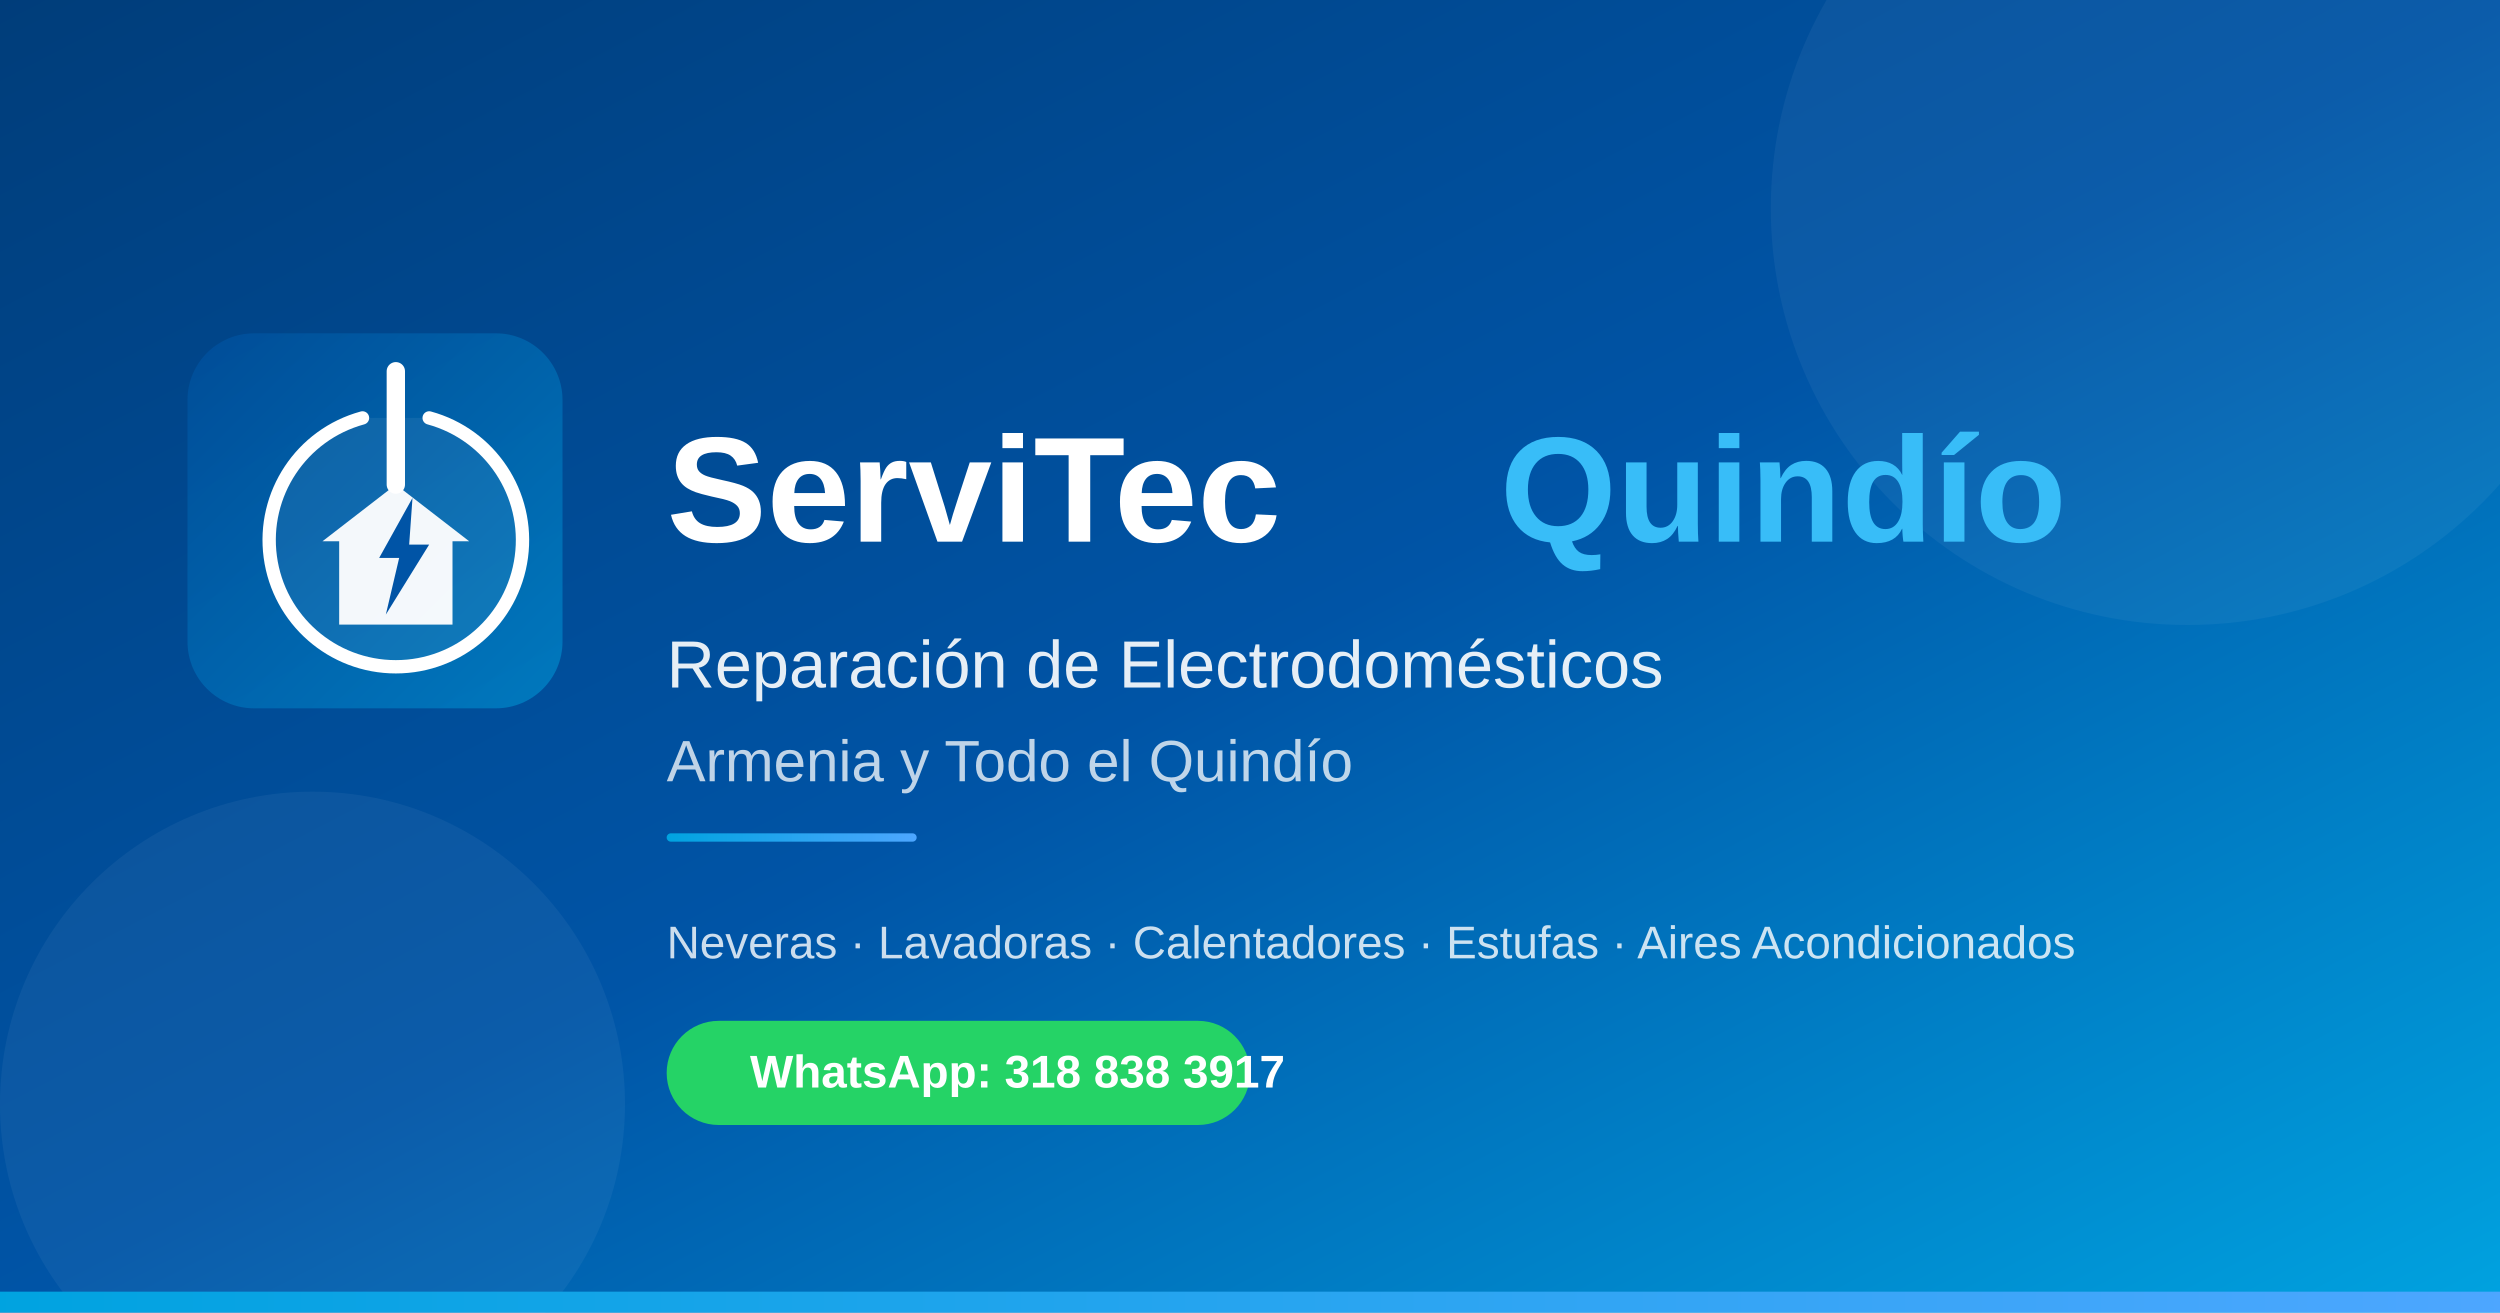
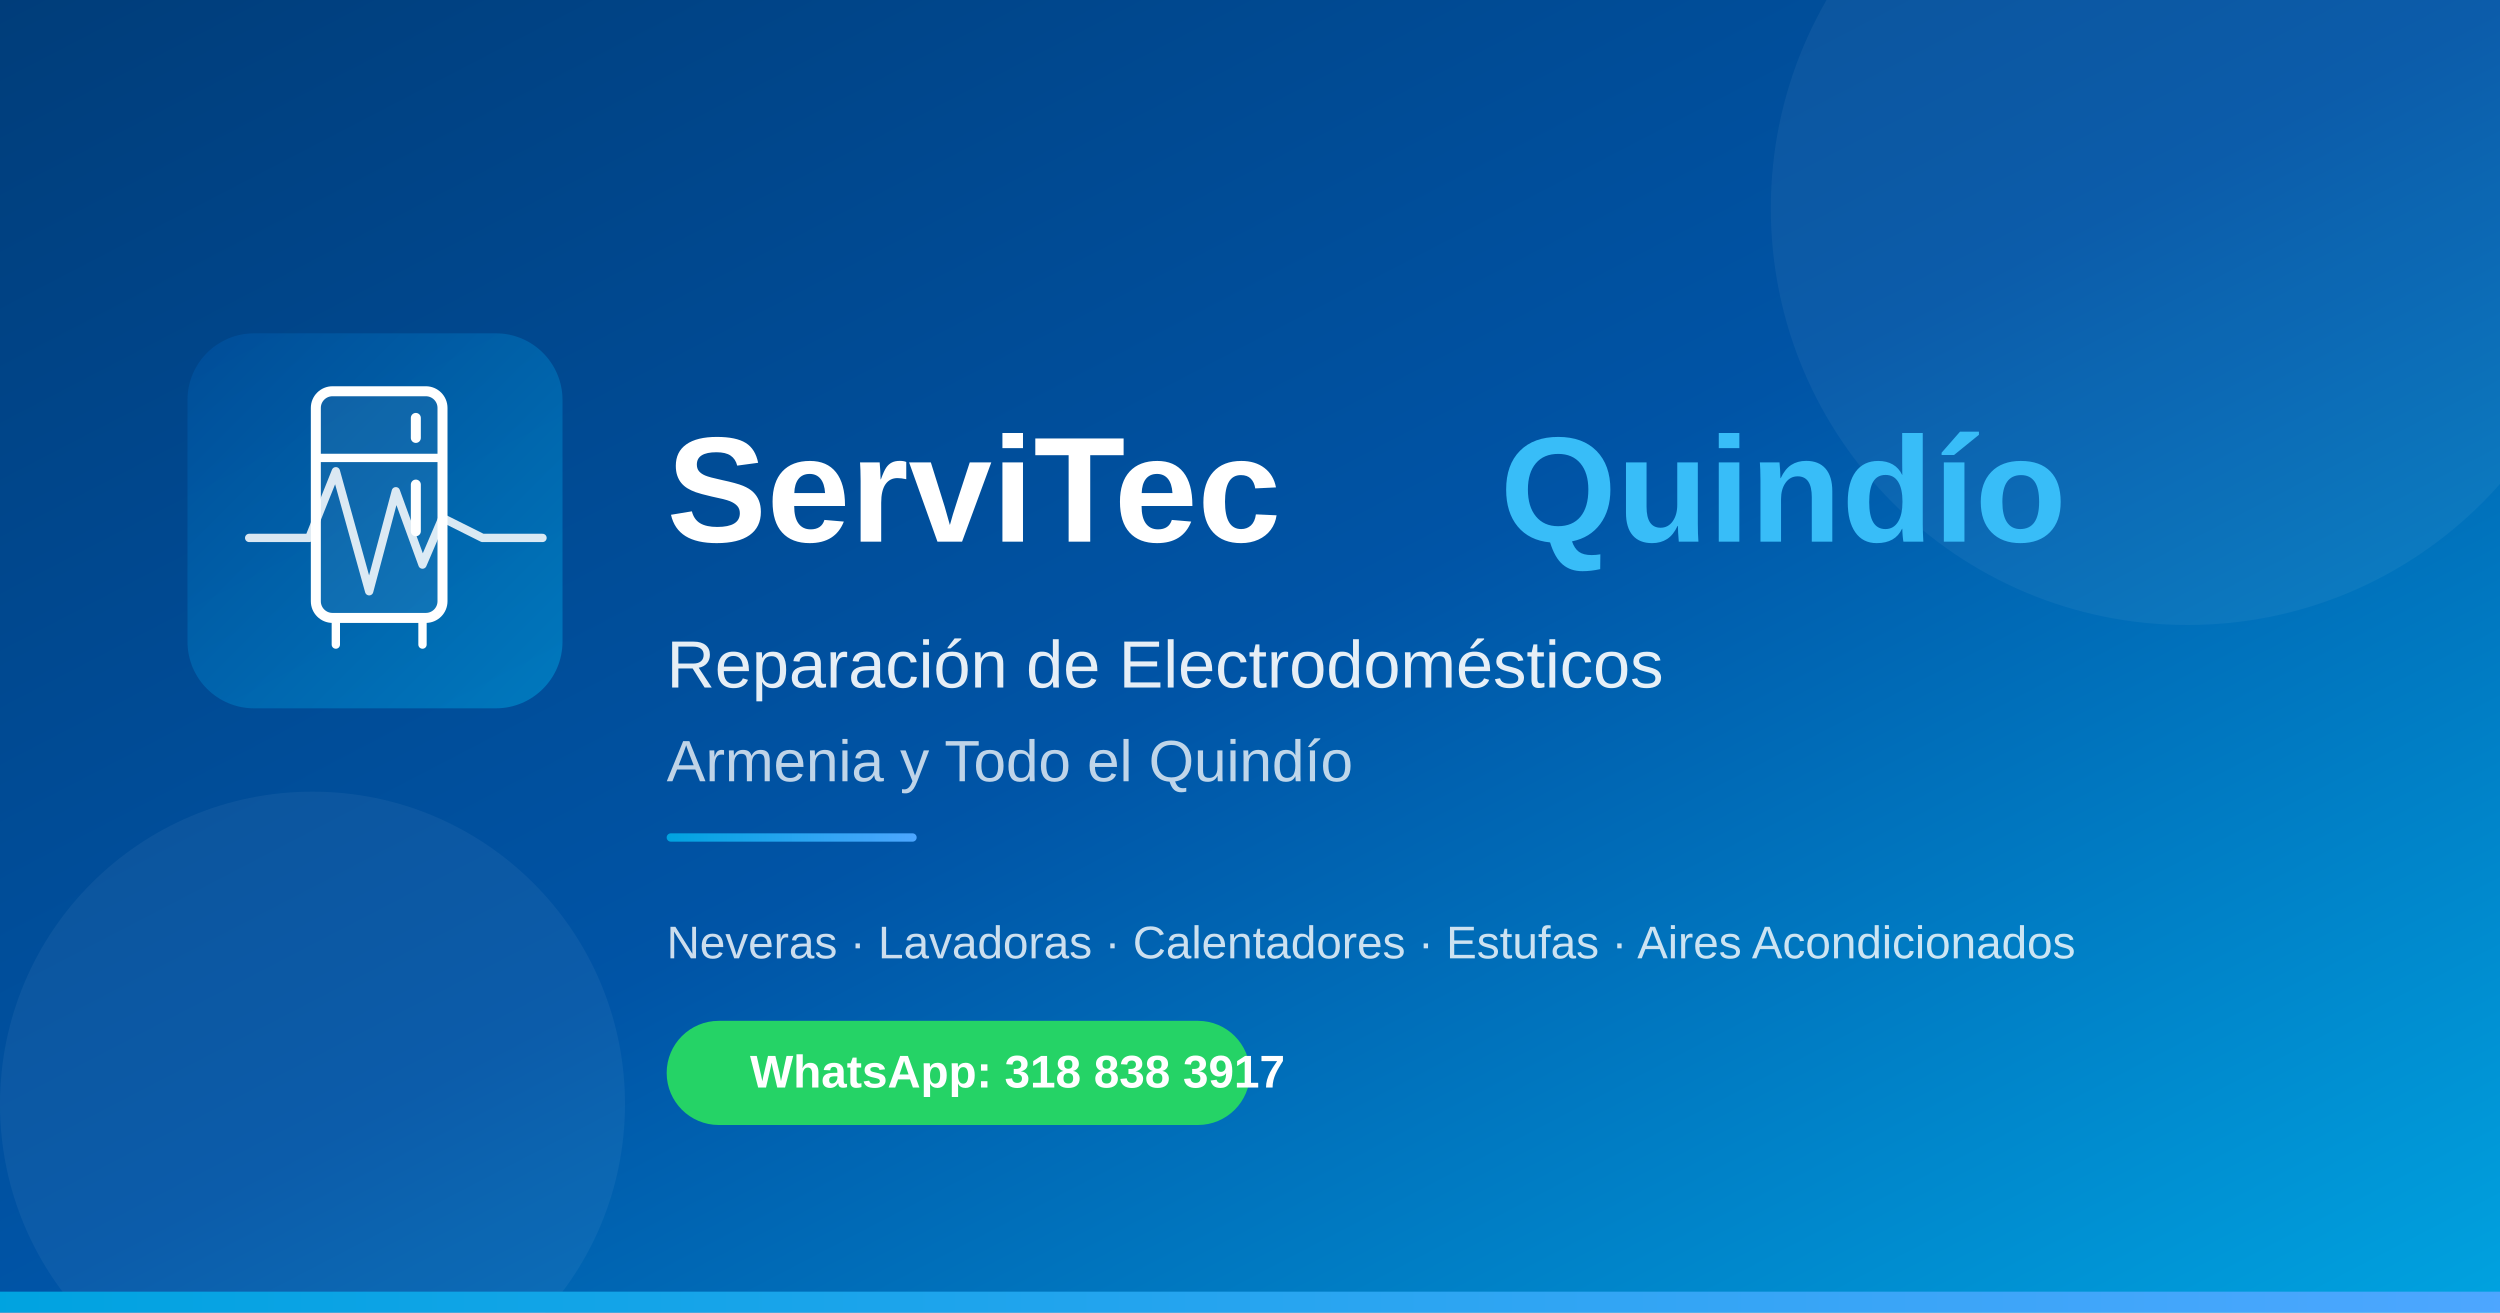
<svg xmlns="http://www.w3.org/2000/svg" viewBox="0 0 1200 630" width="1200" height="630">
  <defs>
    <linearGradient id="bg" x1="0%" y1="0%" x2="100%" y2="100%">
      <stop offset="0%" style="stop-color:#003d7a" />
      <stop offset="50%" style="stop-color:#0054A6" />
      <stop offset="100%" style="stop-color:#00A3E0" />
    </linearGradient>
    <linearGradient id="accent" x1="0%" y1="0%" x2="100%" y2="0%">
      <stop offset="0%" style="stop-color:#00A3E0" />
      <stop offset="100%" style="stop-color:#4da6ff" />
    </linearGradient>
    <linearGradient id="iconbg" x1="0%" y1="0%" x2="100%" y2="100%">
      <stop offset="0%" style="stop-color:#0054A6" />
      <stop offset="100%" style="stop-color:#00A3E0" />
    </linearGradient>
  </defs>
  <rect width="1200" height="630" fill="url(#bg)" />
  <circle cx="1050" cy="100" r="200" fill="white" opacity="0.05" />
  <circle cx="150" cy="530" r="150" fill="white" opacity="0.05" />
  <g transform="translate(100, 170)">
    <rect x="-10" y="-10" width="180" height="180" rx="32" fill="url(#iconbg)" opacity="0.5" />
    <g transform="translate(10, 5) scale(1.6)" fill="none">
-       <path d="M40 16 A38 38 0 1 0 60 16" stroke="white" stroke-width="4" stroke-linecap="round" fill="rgba(255,255,255,0.06)" />
-       <line x1="50" y1="2" x2="50" y2="36" stroke="white" stroke-width="5.5" stroke-linecap="round" />
-       <path d="M50 36 L72 53 L67 53 L67 78 L33 78 L33 53 L28 53 Z" fill="white" opacity="0.95" />
-       <path d="M55 40 L45 58 L51 58 L47 75 L60 54 L54 54 Z" fill="#0054A6" />
+       <rect x="26" y="8" width="38" height="68" rx="5" stroke="white" stroke-width="3" fill="rgba(255,255,255,0.06)" />
+       <line x1="26" y1="28" x2="64" y2="28" stroke="white" stroke-width="2.5" />
+       <line x1="56" y1="16" x2="56" y2="22" stroke="white" stroke-width="3" stroke-linecap="round" />
+       <line x1="56" y1="36" x2="56" y2="50" stroke="white" stroke-width="3" stroke-linecap="round" />
+       <polyline points="6,52 24,52 32,32 42,68 50,38 58,60 64,46 76,52 94,52" stroke="white" stroke-width="2.5" stroke-linecap="round" stroke-linejoin="round" opacity="0.85" />
+       <line x1="32" y1="76" x2="32" y2="84" stroke="white" stroke-width="2.5" stroke-linecap="round" />
+       <line x1="58" y1="76" x2="58" y2="84" stroke="white" stroke-width="2.5" stroke-linecap="round" />
    </g>
  </g>
  <text x="320" y="260" font-family="Arial, Helvetica, sans-serif" font-size="72" font-weight="900" fill="white">ServiTec</text>
  <text x="720" y="260" font-family="Arial, Helvetica, sans-serif" font-size="72" font-weight="900" fill="#38bdf8"> Quindío</text>
  <text x="320" y="330" font-family="Arial, Helvetica, sans-serif" font-size="32" fill="white" opacity="0.9">Reparación de Electrodomésticos</text>
  <text x="320" y="375" font-family="Arial, Helvetica, sans-serif" font-size="28" fill="white" opacity="0.75">Armenia y Todo el Quindío</text>
  <rect x="320" y="400" width="120" height="4" rx="2" fill="url(#accent)" />
  <text x="320" y="460" font-family="Arial, Helvetica, sans-serif" font-size="22" fill="white" opacity="0.8">Neveras · Lavadoras · Calentadores · Estufas · Aires Acondicionados</text>
  <rect x="320" y="490" width="280" height="50" rx="25" fill="#25D366" />
  <text x="360" y="522" font-family="Arial, Helvetica, sans-serif" font-size="22" font-weight="700" fill="white">WhatsApp: 318 838 3917</text>
  <rect x="0" y="620" width="1200" height="10" fill="url(#accent)" />
</svg>
